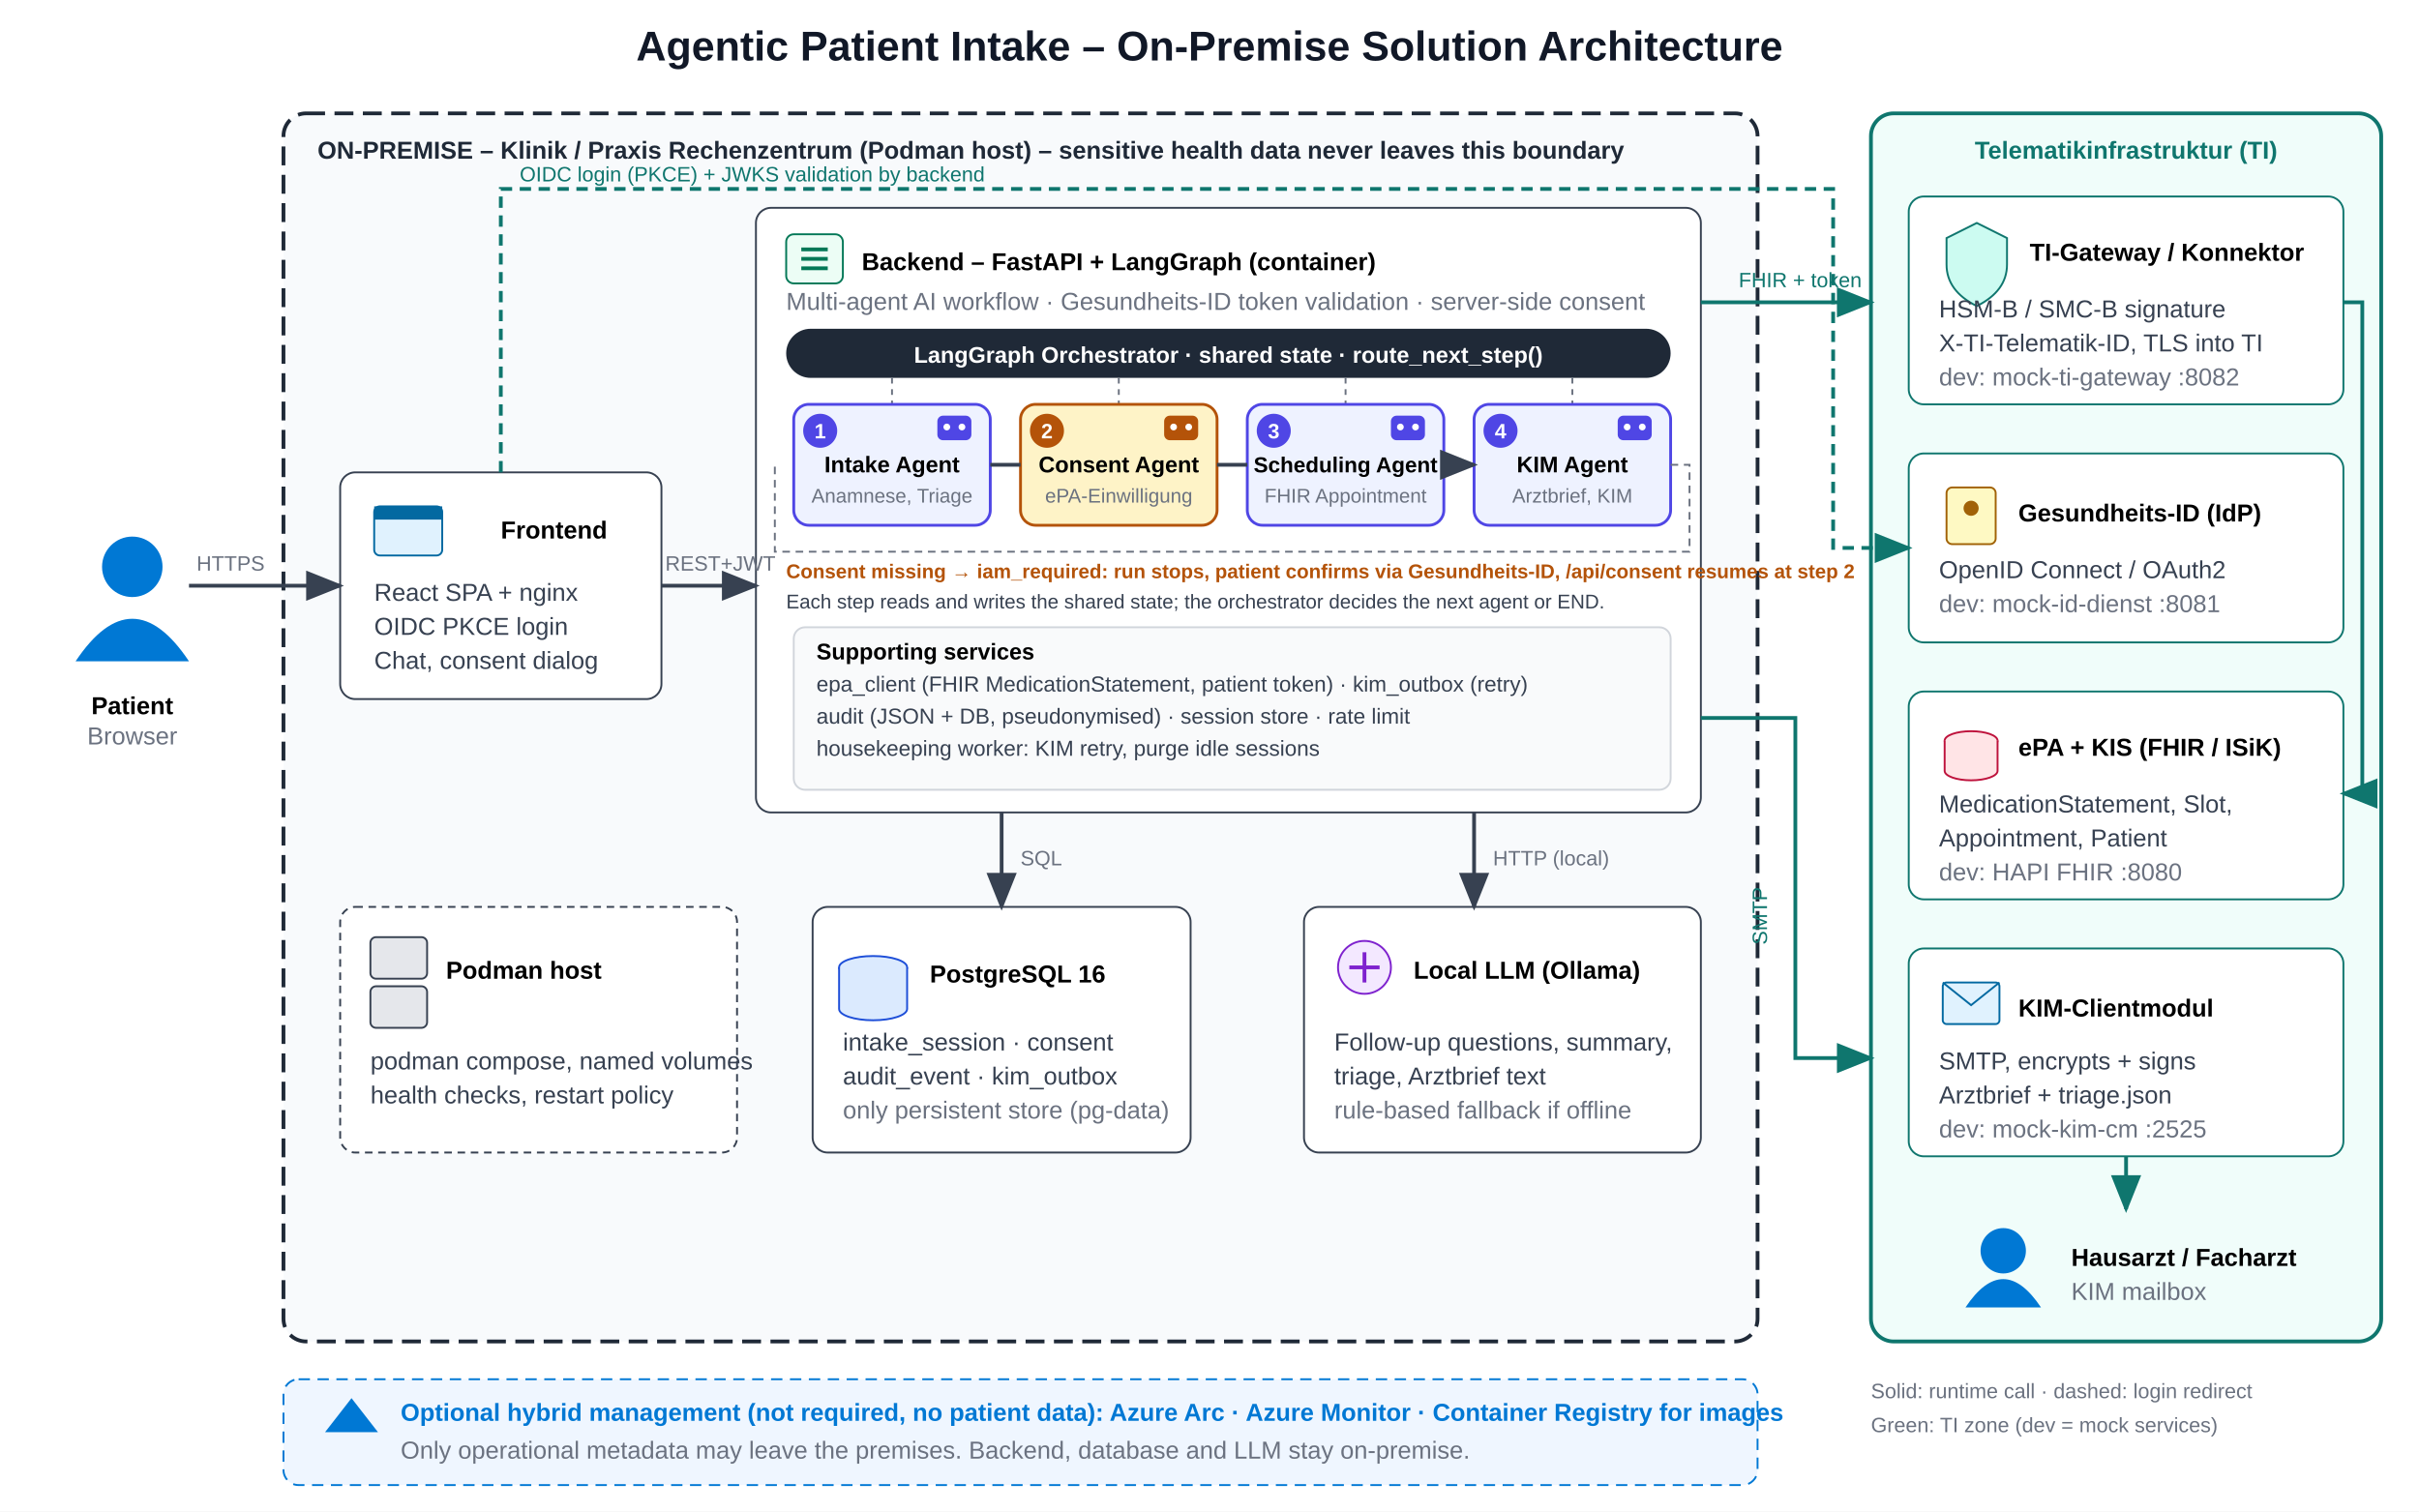
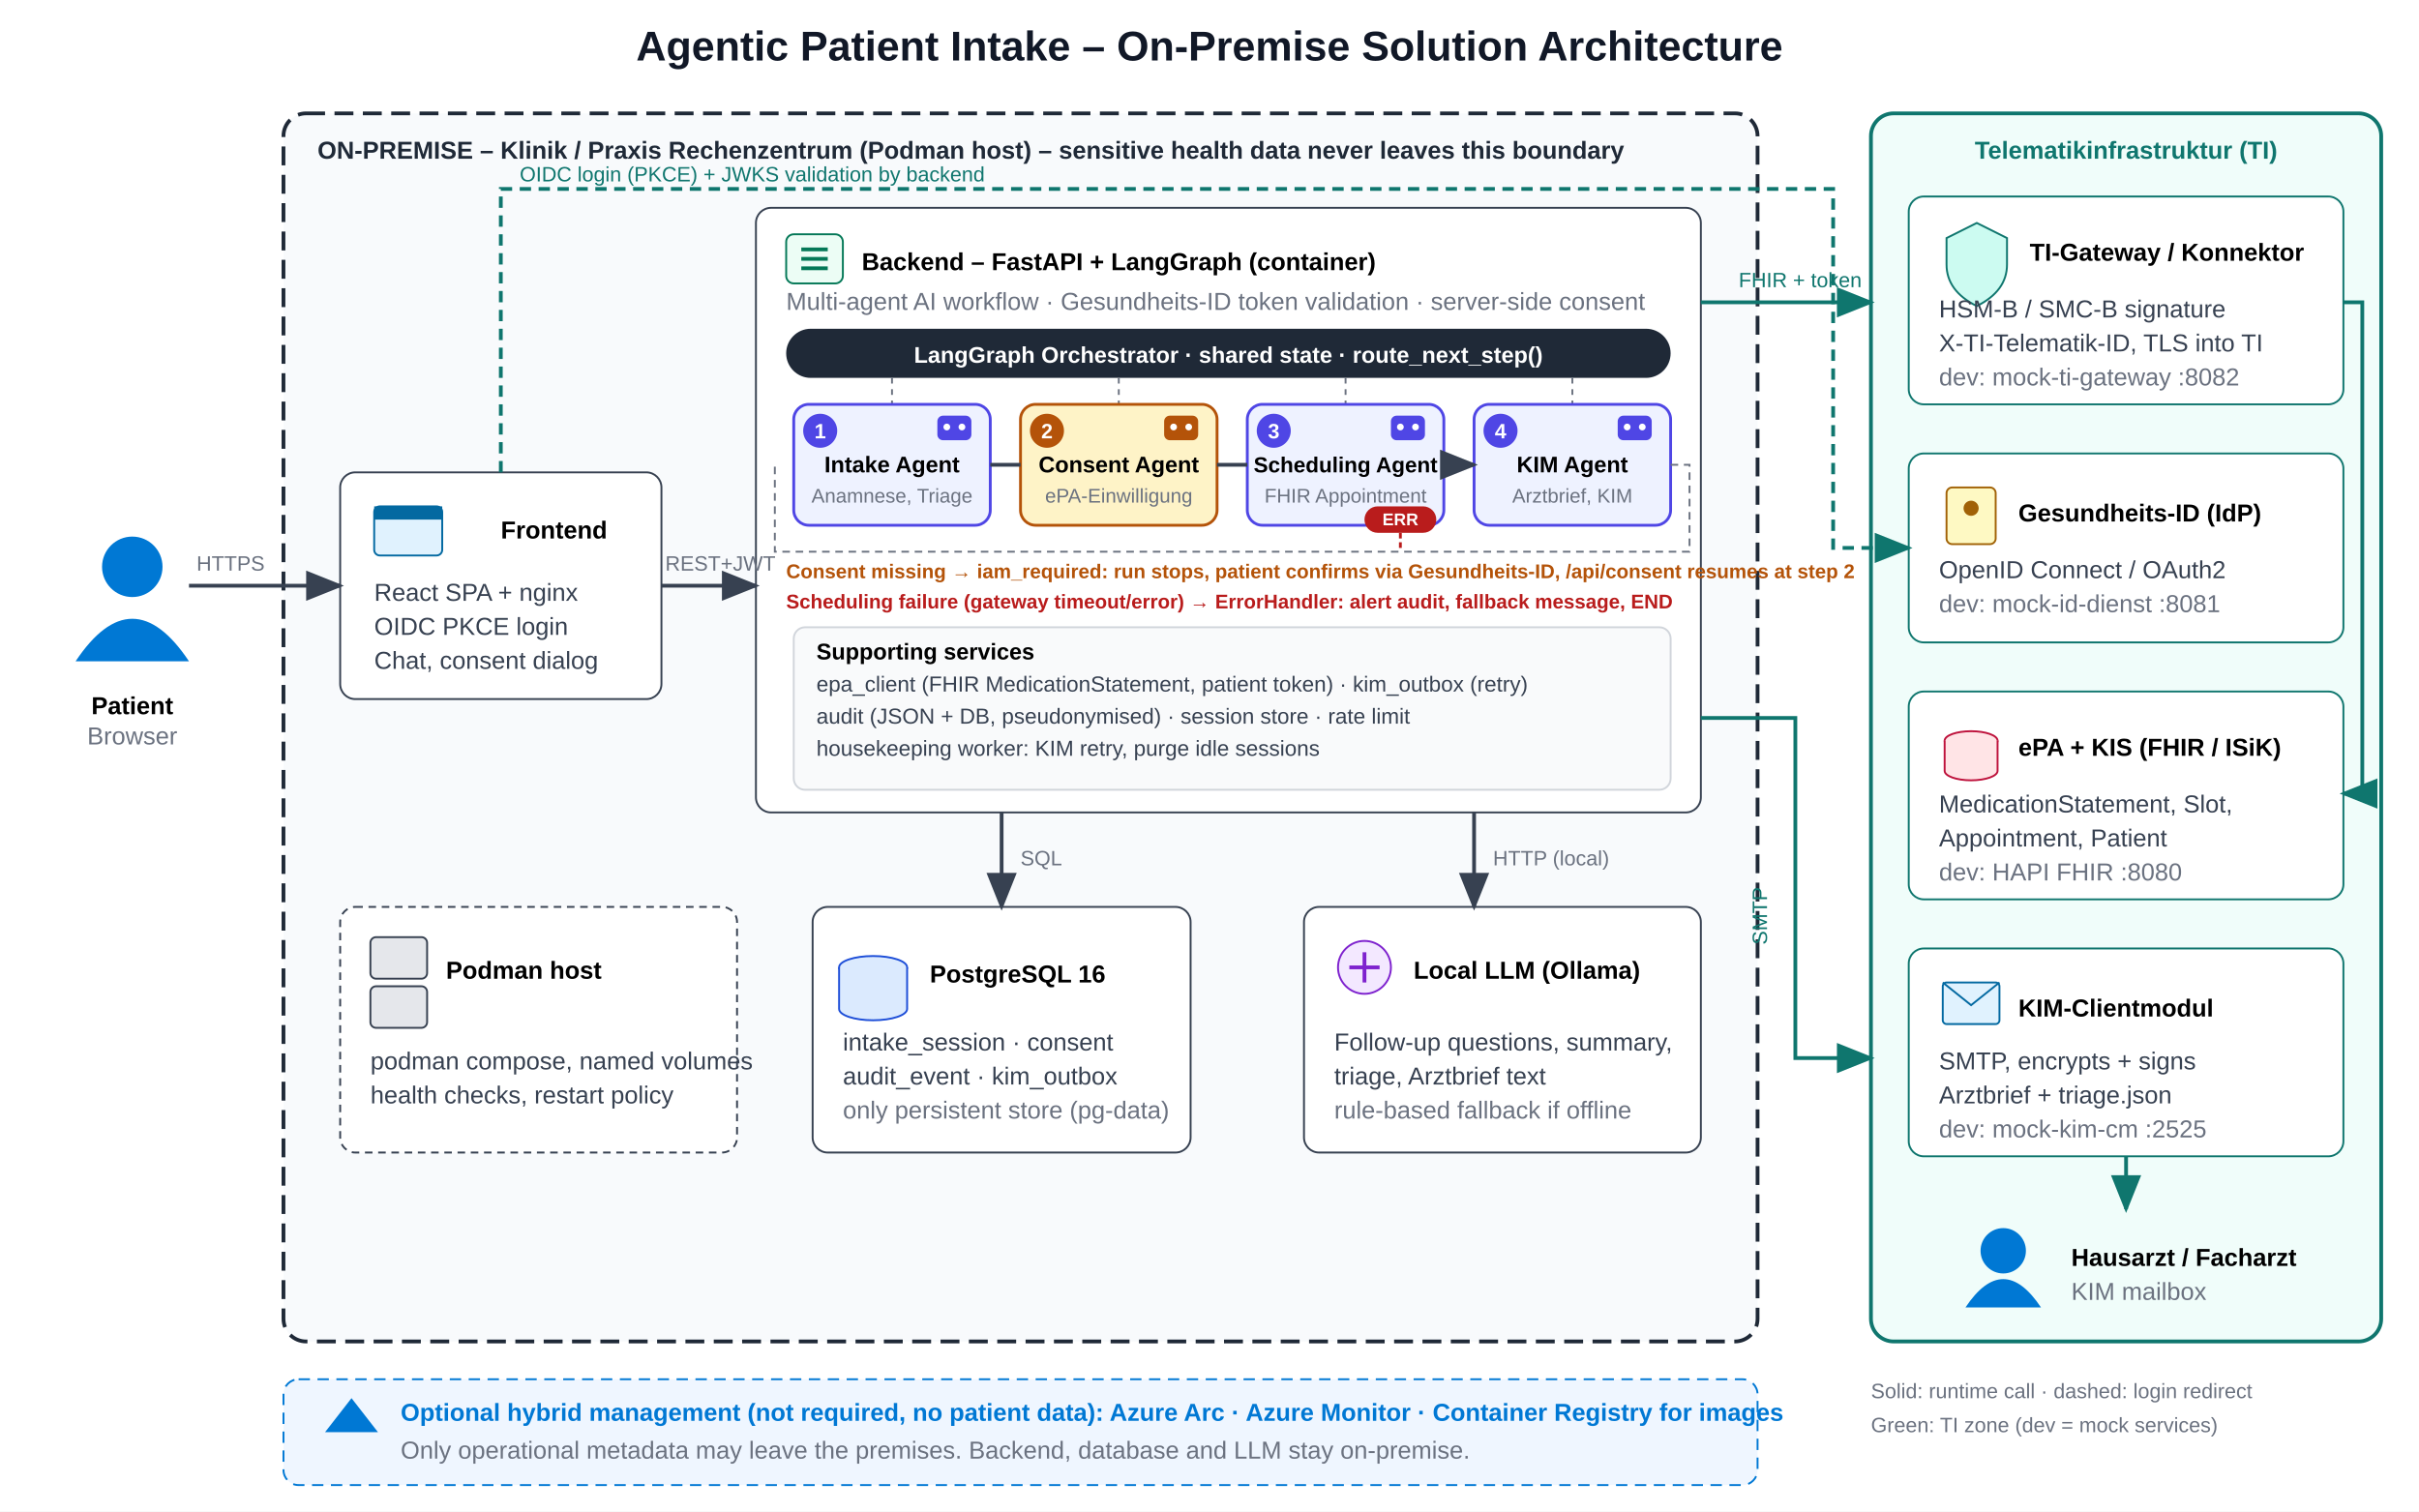
<svg xmlns="http://www.w3.org/2000/svg" viewBox="0 0 1280 800" font-family="Segoe UI, Arial, sans-serif" font-size="13">
  <defs>
    <marker id="a" markerWidth="10" markerHeight="8" refX="9" refY="4" orient="auto">
      <path d="M0,0 L10,4 L0,8 z" fill="#374151" />
    </marker>
    <marker id="g" markerWidth="10" markerHeight="8" refX="9" refY="4" orient="auto">
      <path d="M0,0 L10,4 L0,8 z" fill="#0f766e" />
    </marker>
  </defs>
  <rect width="1280" height="800" fill="#ffffff" />
  <text x="640" y="32" text-anchor="middle" font-size="22" font-weight="600" fill="#111827">Agentic Patient Intake – On-Premise Solution Architecture</text>
  <rect x="150" y="60" width="780" height="650" rx="12" fill="#f8fafc" stroke="#1f2937" stroke-width="2" stroke-dasharray="10 5" />
  <text x="168" y="84" font-weight="700" fill="#1f2937">ON-PREMISE – Klinik / Praxis Rechenzentrum (Podman host) – sensitive health data never leaves this boundary</text>
  <g>
    <circle cx="70" cy="300" r="16" fill="#0078d4" />
    <path d="M40,350 q30,-45 60,0 z" fill="#0078d4" />
    <text x="70" y="378" text-anchor="middle" font-weight="600">Patient</text>
    <text x="70" y="394" text-anchor="middle" fill="#6b7280">Browser</text>
  </g>
  <rect x="180" y="250" width="170" height="120" rx="8" fill="#fff" stroke="#374151" />
  <rect x="198" y="268" width="36" height="26" rx="3" fill="#e0f2fe" stroke="#0369a1" />
  <rect x="198" y="268" width="36" height="7" fill="#0369a1" />
  <text x="265" y="285" font-weight="600">Frontend</text>
  <text x="198" y="318" fill="#374151">React SPA + nginx</text>
  <text x="198" y="336" fill="#374151">OIDC PKCE login</text>
  <text x="198" y="354" fill="#374151">Chat, consent dialog</text>
  <rect x="400" y="110" width="500" height="320" rx="8" fill="#fff" stroke="#374151" />
  <rect x="416" y="124" width="30" height="26" rx="4" fill="#ecfdf5" stroke="#047857" />
  <path d="M424,132 h14 M424,137 h14 M424,142 h14" stroke="#047857" stroke-width="2" />
  <text x="456" y="143" font-weight="700">Backend – FastAPI + LangGraph (container)</text>
  <text x="416" y="164" fill="#6b7280">Multi-agent AI workflow · Gesundheits-ID token validation · server-side consent</text>
  <rect x="416" y="174" width="468" height="26" rx="13" fill="#1f2937" />
  <text x="650" y="192" text-anchor="middle" fill="#fff" font-weight="600" font-size="12">LangGraph Orchestrator · shared state · route_next_step()</text>
  <g stroke="#6b7280" stroke-dasharray="3 3">
    <path d="M472,200 V214" />
    <path d="M592,200 V214" />
    <path d="M712,200 V214" />
    <path d="M832,200 V214" />
  </g>
  <rect x="420" y="214" width="104" height="64" rx="8" fill="#eef2ff" stroke="#4f46e5" stroke-width="1.5" />
  <circle cx="434" cy="228" r="9" fill="#4f46e5" />
  <text x="434" y="232" text-anchor="middle" fill="#fff" font-size="11" font-weight="700">1</text>
  <rect x="496" y="220" width="18" height="13" rx="3" fill="#4f46e5" />
  <circle cx="501" cy="226" r="1.8" fill="#fff" />
  <circle cx="509" cy="226" r="1.8" fill="#fff" />
  <text x="472" y="250" text-anchor="middle" font-weight="700" font-size="12">Intake Agent</text>
  <text x="472" y="266" text-anchor="middle" fill="#6b7280" font-size="10.5">Anamnese, Triage</text>
  <rect x="540" y="214" width="104" height="64" rx="8" fill="#fef3c7" stroke="#b45309" stroke-width="1.5" />
  <circle cx="554" cy="228" r="9" fill="#b45309" />
  <text x="554" y="232" text-anchor="middle" fill="#fff" font-size="11" font-weight="700">2</text>
  <rect x="616" y="220" width="18" height="13" rx="3" fill="#b45309" />
  <circle cx="621" cy="226" r="1.8" fill="#fff" />
  <circle cx="629" cy="226" r="1.8" fill="#fff" />
  <text x="592" y="250" text-anchor="middle" font-weight="700" font-size="12">Consent Agent</text>
  <text x="592" y="266" text-anchor="middle" fill="#6b7280" font-size="10.5">ePA-Einwilligung</text>
  <rect x="660" y="214" width="104" height="64" rx="8" fill="#eef2ff" stroke="#4f46e5" stroke-width="1.5" />
  <circle cx="674" cy="228" r="9" fill="#4f46e5" />
  <text x="674" y="232" text-anchor="middle" fill="#fff" font-size="11" font-weight="700">3</text>
  <rect x="736" y="220" width="18" height="13" rx="3" fill="#4f46e5" />
  <circle cx="741" cy="226" r="1.8" fill="#fff" />
  <circle cx="749" cy="226" r="1.8" fill="#fff" />
  <text x="712" y="250" text-anchor="middle" font-weight="700" font-size="11.5">Scheduling Agent</text>
  <text x="712" y="266" text-anchor="middle" fill="#6b7280" font-size="10.5">FHIR Appointment</text>
  <rect x="780" y="214" width="104" height="64" rx="8" fill="#eef2ff" stroke="#4f46e5" stroke-width="1.5" />
  <circle cx="794" cy="228" r="9" fill="#4f46e5" />
  <text x="794" y="232" text-anchor="middle" fill="#fff" font-size="11" font-weight="700">4</text>
  <rect x="856" y="220" width="18" height="13" rx="3" fill="#4f46e5" />
  <circle cx="861" cy="226" r="1.8" fill="#fff" />
  <circle cx="869" cy="226" r="1.8" fill="#fff" />
  <text x="832" y="250" text-anchor="middle" font-weight="700" font-size="12">KIM Agent</text>
  <text x="832" y="266" text-anchor="middle" fill="#6b7280" font-size="10.5">Arztbrief, KIM</text>
  <path d="M524,246 H540 M644,246 H660 M764,246 H780" stroke="#374151" stroke-width="2" marker-end="url(#a)" />
  <path d="M884,246 H894 V292 H410 V246" fill="none" stroke="#6b7280" stroke-width="1" stroke-dasharray="4 3" />
  <text x="416" y="306" fill="#b45309" font-size="10.5" font-weight="600">Consent missing → iam_required: run stops, patient confirms via Gesundheits-ID, /api/consent resumes at step 2</text>
-   <text x="416" y="322" fill="#374151" font-size="10.5">Each step reads and writes the shared state; the orchestrator decides the next agent or END.</text>
+   <text x="416" y="322" fill="#b91c1c" font-size="10.5" font-weight="600">Scheduling failure (gateway timeout/error) → ErrorHandler: alert audit, fallback message, END</text>
+   <rect x="722" y="268" width="38" height="14" rx="7" fill="#b91c1c" />
+   <text x="741" y="278" text-anchor="middle" fill="#fff" font-size="9" font-weight="700">ERR</text>
+   <path d="M741,282 V292" stroke="#b91c1c" stroke-width="1.5" stroke-dasharray="3 2" />
  <rect x="420" y="332" width="464" height="86" rx="6" fill="#f9fafb" stroke="#d1d5db" />
  <text x="432" y="349" font-weight="600" font-size="12">Supporting services</text>
  <text x="432" y="366" fill="#374151" font-size="11.5">epa_client (FHIR MedicationStatement, patient token) · kim_outbox (retry)</text>
  <text x="432" y="383" fill="#374151" font-size="11.5">audit (JSON + DB, pseudonymised) · session store · rate limit</text>
  <text x="432" y="400" fill="#374151" font-size="11.5">housekeeping worker: KIM retry, purge idle sessions</text>
  <g>
    <rect x="430" y="480" width="200" height="130" rx="8" fill="#fff" stroke="#374151" />
    <ellipse cx="462" cy="512" rx="18" ry="6" fill="#dbeafe" stroke="#1d4ed8" />
    <path d="M444,512 v22 a18,6 0 0 0 36,0 v-22" fill="#dbeafe" stroke="#1d4ed8" />
    <text x="492" y="520" font-weight="700">PostgreSQL 16</text>
    <text x="446" y="556" fill="#374151">intake_session · consent</text>
    <text x="446" y="574" fill="#374151">audit_event · kim_outbox</text>
    <text x="446" y="592" fill="#6b7280">only persistent store (pg-data)</text>
  </g>
  <g>
    <rect x="690" y="480" width="210" height="130" rx="8" fill="#fff" stroke="#374151" />
    <circle cx="722" cy="512" r="14" fill="#f3e8ff" stroke="#7e22ce" />
    <path d="M714,512 h16 M722,504 v16" stroke="#7e22ce" stroke-width="2" />
    <text x="748" y="518" font-weight="700">Local LLM (Ollama)</text>
    <text x="706" y="556" fill="#374151">Follow-up questions, summary,</text>
    <text x="706" y="574" fill="#374151">triage, Arztbrief text</text>
    <text x="706" y="592" fill="#6b7280">rule-based fallback if offline</text>
  </g>
  <rect x="180" y="480" width="210" height="130" rx="8" fill="#fff" stroke="#374151" stroke-dasharray="4 3" />
  <rect x="196" y="496" width="30" height="22" rx="3" fill="#e5e7eb" stroke="#374151" />
  <rect x="196" y="522" width="30" height="22" rx="3" fill="#e5e7eb" stroke="#374151" />
  <text x="236" y="518" font-weight="700">Podman host</text>
  <text x="196" y="566" fill="#374151">podman compose, named volumes</text>
  <text x="196" y="584" fill="#374151">health checks, restart policy</text>
  <rect x="990" y="60" width="270" height="650" rx="12" fill="#f0fdfa" stroke="#0f766e" stroke-width="2" />
  <text x="1125" y="84" text-anchor="middle" font-weight="700" fill="#0f766e">Telematikinfrastruktur (TI)</text>
  <g>
    <rect x="1010" y="104" width="230" height="110" rx="8" fill="#fff" stroke="#0f766e" />
    <path d="M1030,126 l16,-8 l16,8 v14 q0,14 -16,22 q-16,-8 -16,-22 z" fill="#ccfbf1" stroke="#0f766e" />
    <text x="1074" y="138" font-weight="700">TI-Gateway / Konnektor</text>
    <text x="1026" y="168" fill="#374151">HSM-B / SMC-B signature</text>
    <text x="1026" y="186" fill="#374151">X-TI-Telematik-ID, TLS into TI</text>
    <text x="1026" y="204" fill="#6b7280">dev: mock-ti-gateway :8082</text>
  </g>
  <g>
    <rect x="1010" y="240" width="230" height="100" rx="8" fill="#fff" stroke="#0f766e" />
    <rect x="1030" y="258" width="26" height="30" rx="3" fill="#fef9c3" stroke="#a16207" />
    <circle cx="1043" cy="269" r="4" fill="#a16207" />
    <text x="1068" y="276" font-weight="700">Gesundheits-ID (IdP)</text>
    <text x="1026" y="306" fill="#374151">OpenID Connect / OAuth2</text>
    <text x="1026" y="324" fill="#6b7280">dev: mock-id-dienst :8081</text>
  </g>
  <g>
    <rect x="1010" y="366" width="230" height="110" rx="8" fill="#fff" stroke="#0f766e" />
    <ellipse cx="1043" cy="392" rx="14" ry="5" fill="#ffe4e6" stroke="#be123c" />
    <path d="M1029,392 v16 a14,5 0 0 0 28,0 v-16" fill="#ffe4e6" stroke="#be123c" />
    <text x="1068" y="400" font-weight="700">ePA + KIS (FHIR / ISiK)</text>
    <text x="1026" y="430" fill="#374151">MedicationStatement, Slot,</text>
    <text x="1026" y="448" fill="#374151">Appointment, Patient</text>
    <text x="1026" y="466" fill="#6b7280">dev: HAPI FHIR :8080</text>
  </g>
  <g>
    <rect x="1010" y="502" width="230" height="110" rx="8" fill="#fff" stroke="#0f766e" />
    <rect x="1028" y="520" width="30" height="22" rx="2" fill="#e0f2fe" stroke="#0369a1" />
    <path d="M1028,520 l15,12 l15,-12" fill="none" stroke="#0369a1" />
    <text x="1068" y="538" font-weight="700">KIM-Clientmodul</text>
    <text x="1026" y="566" fill="#374151">SMTP, encrypts + signs</text>
    <text x="1026" y="584" fill="#374151">Arztbrief + triage.json</text>
    <text x="1026" y="602" fill="#6b7280">dev: mock-kim-cm :2525</text>
  </g>
  <g>
    <circle cx="1060" cy="662" r="12" fill="#0078d4" />
    <path d="M1040,692 q20,-30 40,0 z" fill="#0078d4" />
    <text x="1096" y="670" font-weight="600">Hausarzt / Facharzt</text>
    <text x="1096" y="688" fill="#6b7280">KIM mailbox</text>
  </g>
  <path d="M100,310 H180" stroke="#374151" stroke-width="2" marker-end="url(#a)" />
  <text x="104" y="302" fill="#6b7280" font-size="11">HTTPS</text>
  <path d="M350,310 H400" stroke="#374151" stroke-width="2" marker-end="url(#a)" />
  <text x="352" y="302" fill="#6b7280" font-size="11">REST+JWT</text>
  <path d="M265,250 V100 H970 V290 H1010" fill="none" stroke="#0f766e" stroke-width="2" stroke-dasharray="6 4" marker-end="url(#g)" />
  <text x="275" y="96" fill="#0f766e" font-size="11">OIDC login (PKCE) + JWKS validation by backend</text>
  <path d="M900,160 H990" stroke="#0f766e" stroke-width="2" marker-end="url(#g)" />
  <text x="920" y="152" fill="#0f766e" font-size="11">FHIR + token</text>
  <path d="M900,380 H950 V560 H990" fill="none" stroke="#0f766e" stroke-width="2" marker-end="url(#g)" />
  <text x="935" y="500" fill="#0f766e" font-size="11" transform="rotate(-90 935 500)">SMTP</text>
  <path d="M1240,160 H1250 V420 H1240" fill="none" stroke="#0f766e" stroke-width="2" marker-end="url(#g)" />
  <path d="M1125,612 V640" stroke="#0f766e" stroke-width="2" marker-end="url(#g)" />
  <path d="M530,430 V480" stroke="#374151" stroke-width="2" marker-end="url(#a)" />
  <path d="M780,430 V480" stroke="#374151" stroke-width="2" marker-end="url(#a)" />
  <text x="540" y="458" fill="#6b7280" font-size="11">SQL</text>
  <text x="790" y="458" fill="#6b7280" font-size="11">HTTP (local)</text>
  <rect x="150" y="730" width="780" height="56" rx="8" fill="#eff6ff" stroke="#0078d4" stroke-dasharray="6 4" />
  <path d="M172,758 l14,-18 l14,18 z" fill="#0078d4" />
  <text x="212" y="752" font-weight="700" fill="#0078d4">Optional hybrid management (not required, no patient data): Azure Arc · Azure Monitor · Container Registry for images</text>
  <text x="212" y="772" fill="#6b7280">Only operational metadata may leave the premises. Backend, database and LLM stay on-premise.</text>
  <text x="990" y="740" fill="#6b7280" font-size="11">Solid: runtime call · dashed: login redirect</text>
  <text x="990" y="758" fill="#6b7280" font-size="11">Green: TI zone (dev = mock services)</text>
</svg>
